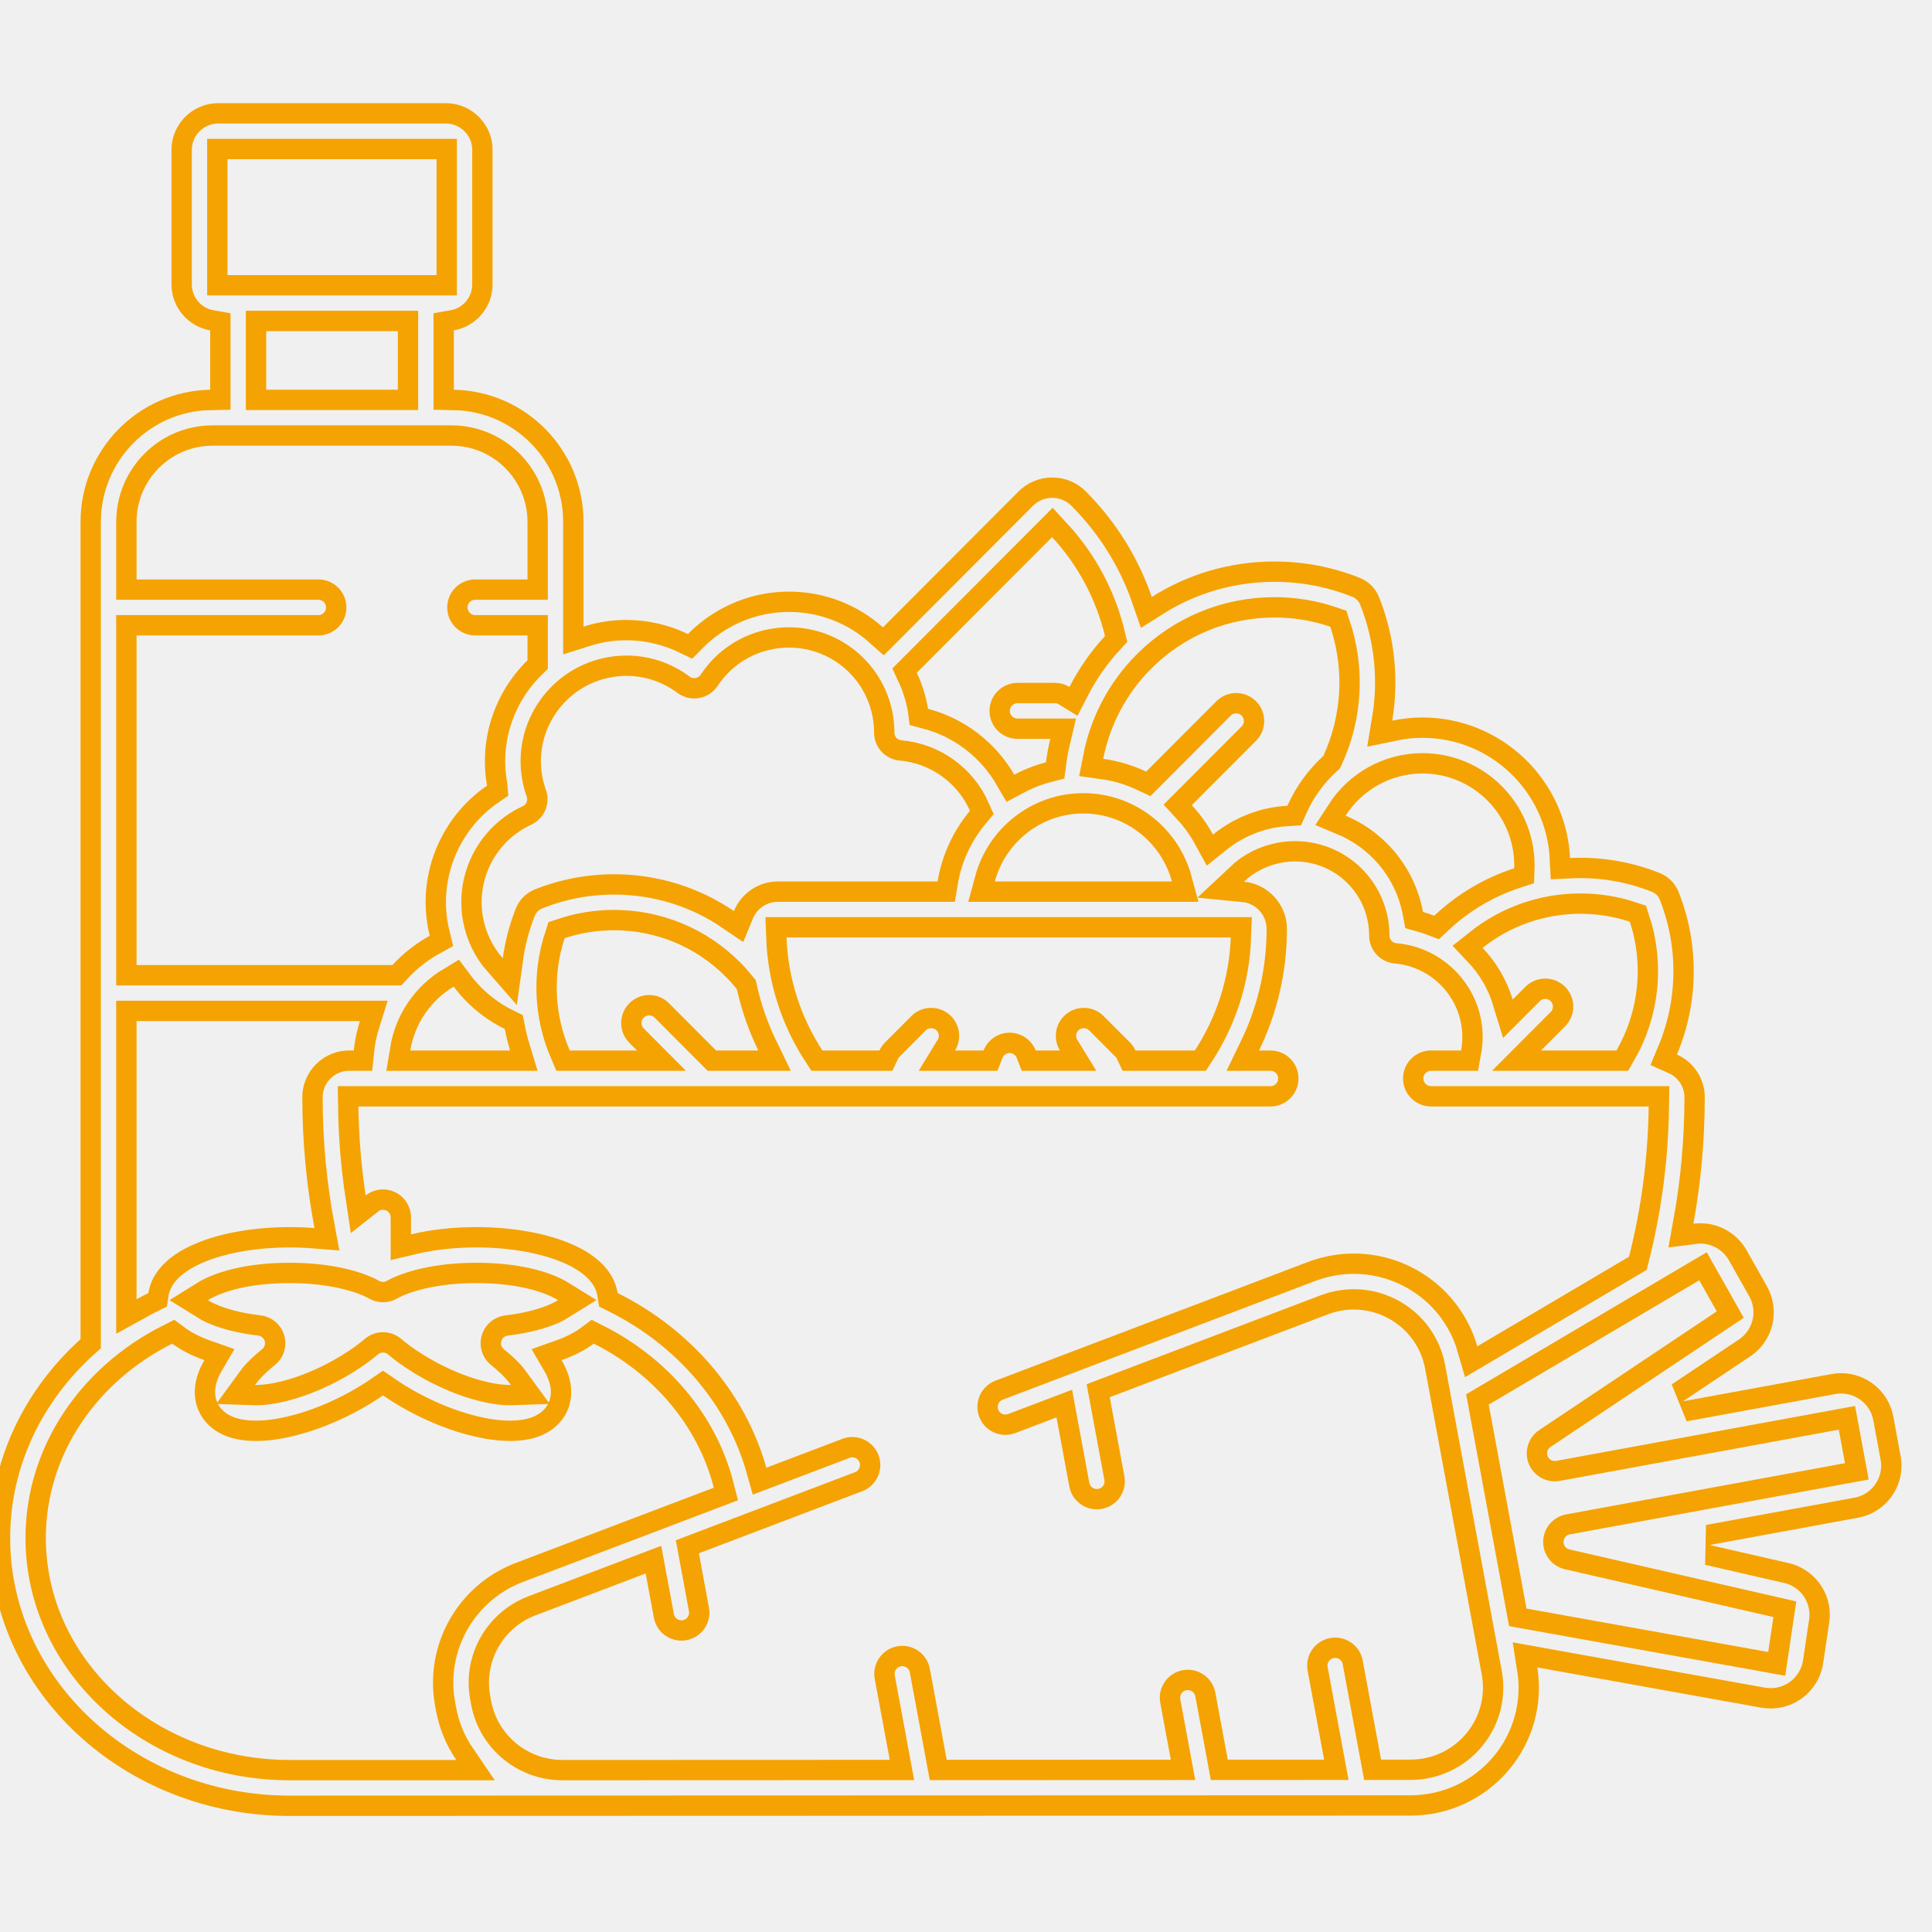
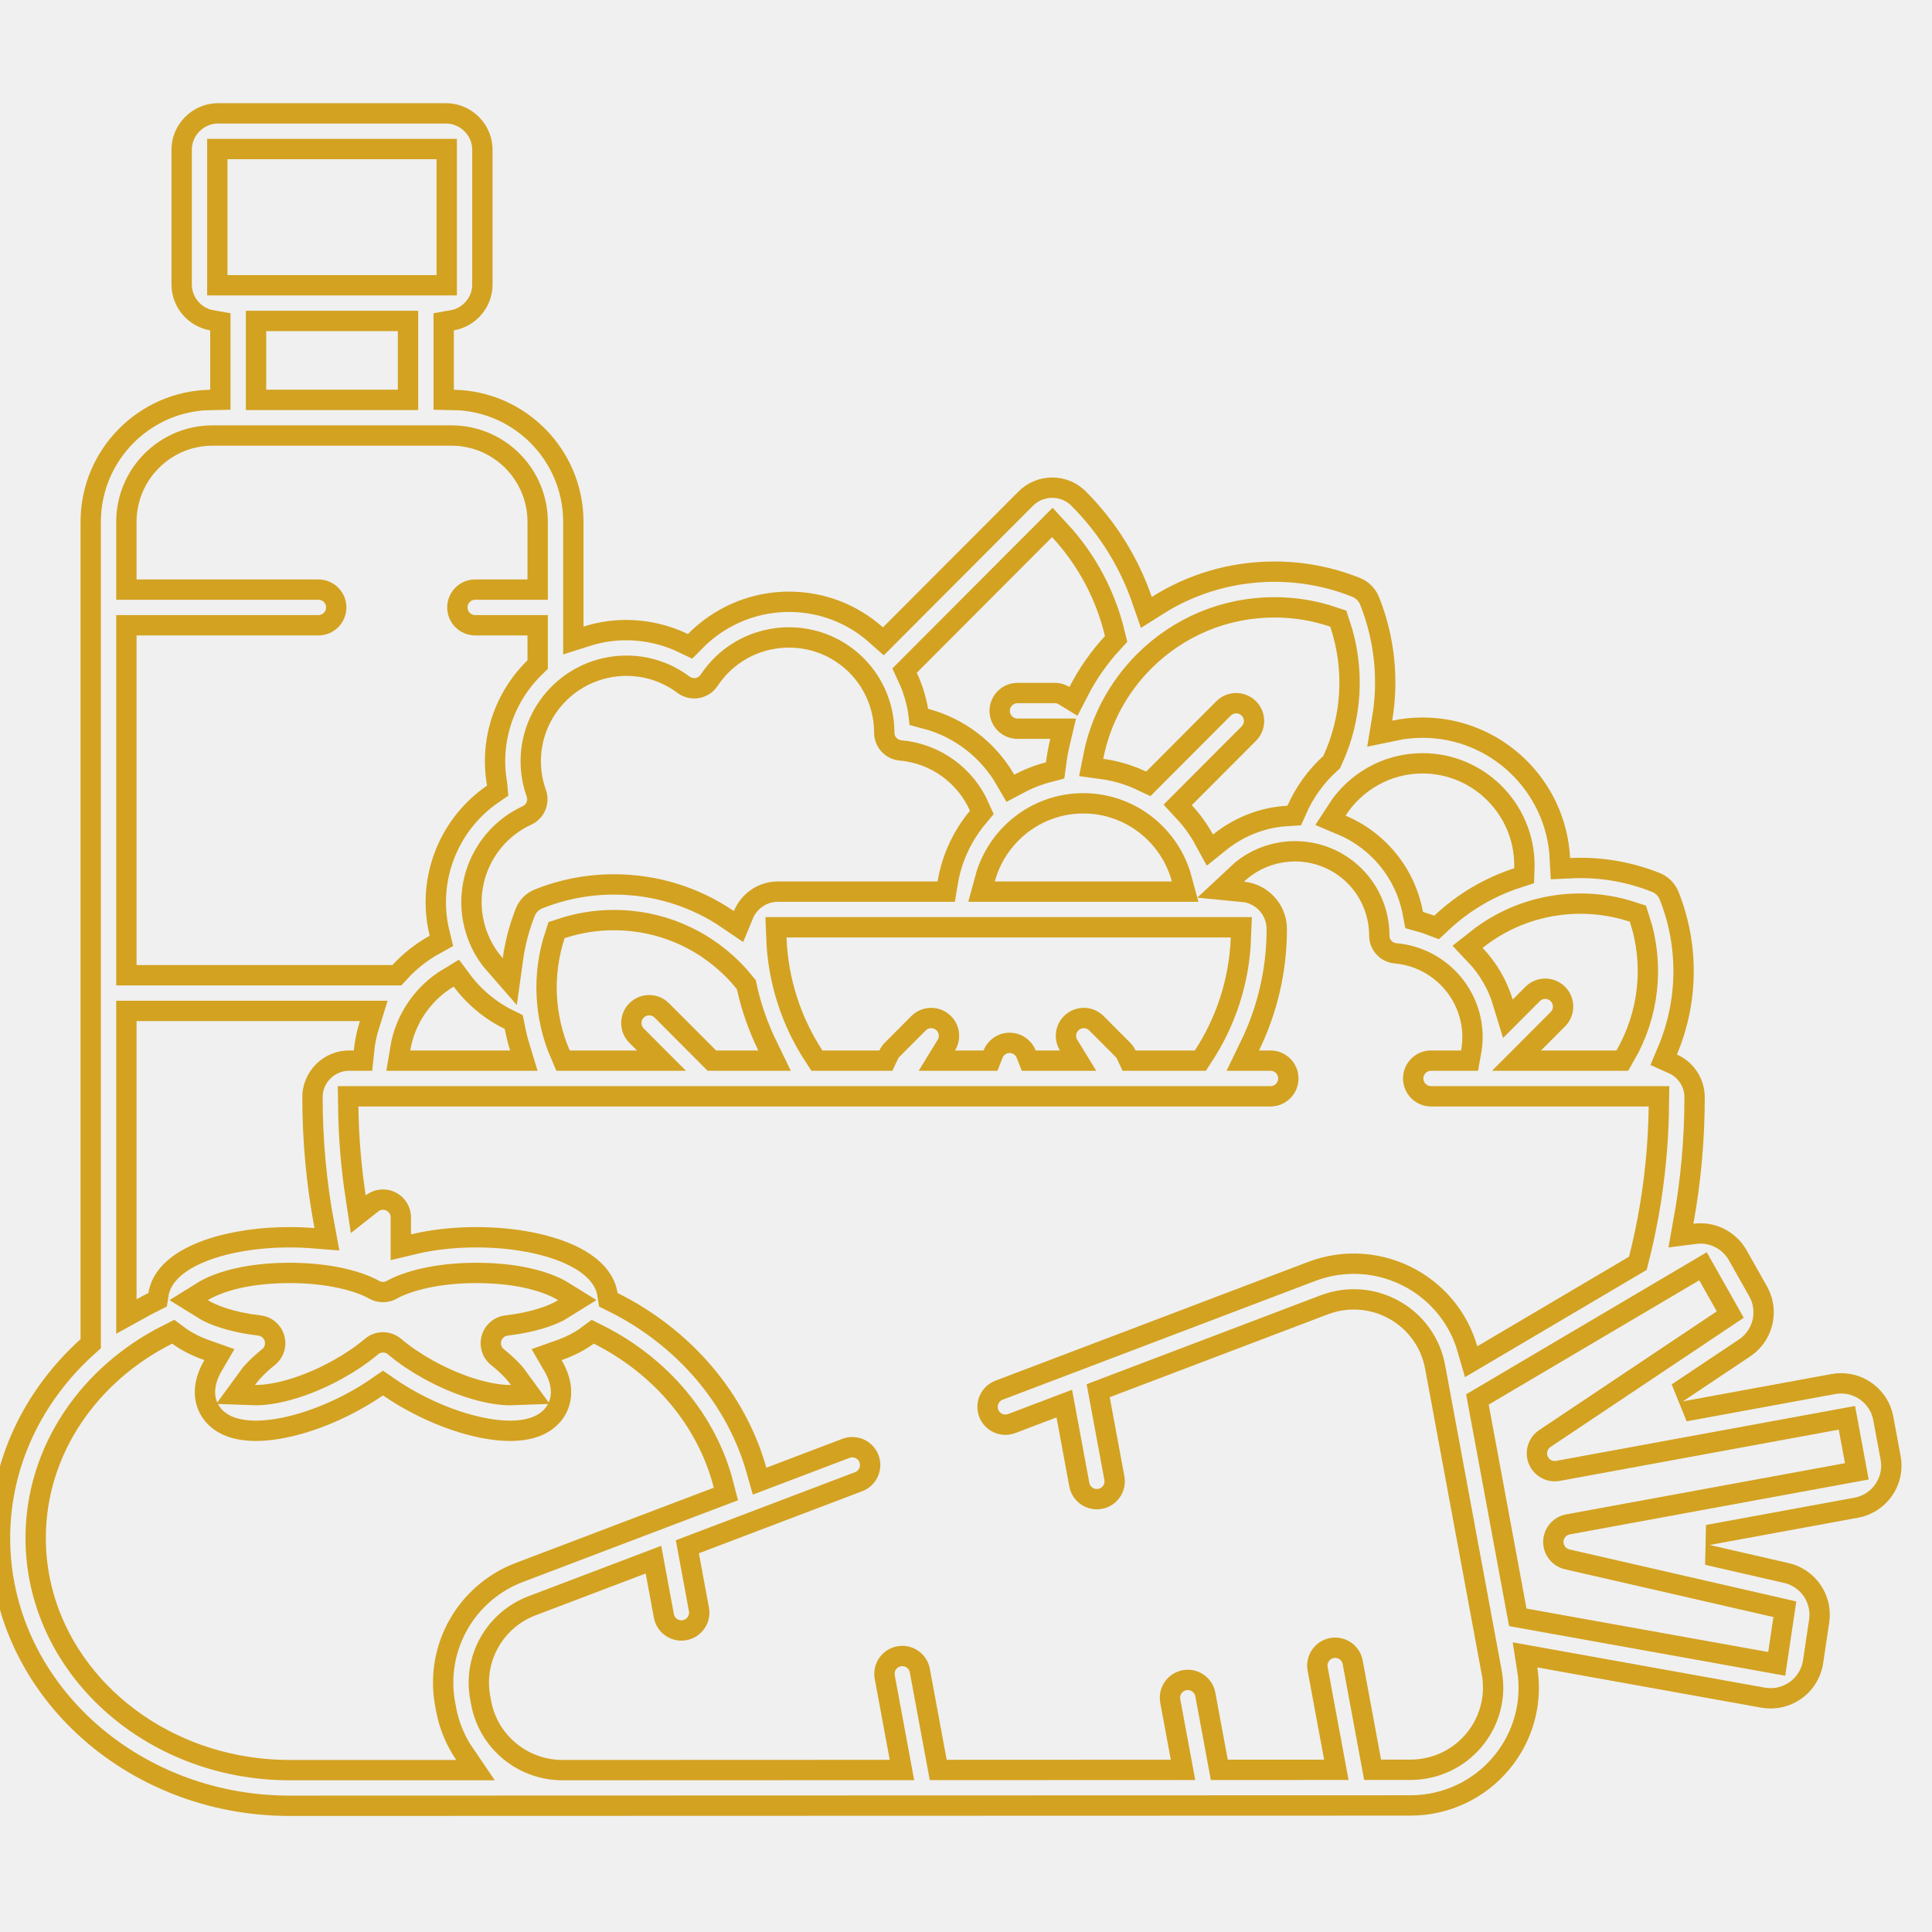
<svg xmlns="http://www.w3.org/2000/svg" width="190" height="190" viewBox="0 0 190 190" fill="none">
  <g clip-path="url(#clip0_856_1978)">
    <mask id="path-1-inside-1_856_1978" fill="white">
      <path d="M186.911 143.182L186.194 139.311C185.737 136.838 183.577 135.043 181.059 135.043C180.743 135.043 180.424 135.072 180.11 135.13L165.511 137.811L172.123 133.392C173.855 132.234 174.731 130.162 174.353 128.107C174.248 127.544 174.052 127.004 173.767 126.498L171.766 122.955C171.08 121.738 169.911 120.833 168.562 120.475C167.901 120.299 167.21 120.26 166.536 120.347C167.272 116.284 167.652 112.134 167.652 107.91C167.652 106.035 166.524 104.422 164.914 103.706C167.018 98.702 167.162 92.973 165.082 87.727C164.913 87.3 164.663 86.919 164.339 86.594C164.017 86.273 163.641 86.024 163.214 85.853C160.722 84.86 158.102 84.357 155.429 84.357C155.087 84.357 154.747 84.366 154.407 84.382C154.026 76.696 147.664 70.56 139.898 70.56C138.876 70.56 137.879 70.668 136.915 70.871C137.584 66.869 137.19 62.682 135.632 58.751C135.464 58.319 135.213 57.931 134.871 57.584C134.542 57.255 134.156 57.001 133.728 56.831C131.043 55.761 128.222 55.219 125.342 55.219C121.003 55.219 116.853 56.439 113.27 58.707C111.961 54.915 109.802 51.355 106.786 48.332C105.903 47.447 104.728 46.96 103.477 46.96C102.227 46.96 101.052 47.447 100.167 48.333L86.834 61.697C84.366 59.496 81.119 58.181 77.595 58.181C76.795 58.181 75.988 58.251 75.195 58.389C72.323 58.889 69.679 60.295 67.653 62.354C65.054 61.1 62.077 60.672 59.217 61.17C58.587 61.28 57.977 61.434 57.384 61.622V51.324C57.384 44.232 51.684 38.452 44.633 38.33V32.49C46.792 32.116 48.44 30.235 48.44 27.972V14.739C48.44 12.208 46.381 10.149 43.85 10.149H21.455C18.924 10.149 16.865 12.208 16.865 14.739V27.972C16.865 30.235 18.513 32.116 20.671 32.49V38.329C13.621 38.451 7.921 44.231 7.921 51.323V131.699C2.423 136.664 -1 143.592 -1 151.254C-1 166.326 12.228 178.587 28.488 178.587L138.712 178.555C142.474 178.554 146.012 176.9 148.419 174.019C150.763 171.215 151.759 167.572 151.185 163.979L173.201 167.936C173.506 167.99 173.818 168.018 174.127 168.018C175.225 168.018 176.277 167.681 177.168 167.045C178.313 166.226 179.088 164.96 179.295 163.571L179.891 159.57C179.977 158.997 179.968 158.419 179.863 157.854C179.484 155.808 177.926 154.184 175.894 153.719L168.134 151.939L182.719 149.259C184.094 149.007 185.288 148.234 186.079 147.085C186.87 145.938 187.165 144.552 186.911 143.182ZM155.429 89.864C157.087 89.864 158.717 90.127 160.284 90.644C161.684 94.909 161.16 99.508 158.967 103.308H151.549L153.916 100.935C154.99 99.859 154.988 98.115 153.911 97.041C152.834 95.966 151.09 95.968 150.017 97.045L148.764 98.3C148.177 96.367 147.152 94.636 145.804 93.216C148.538 91.046 151.893 89.864 155.429 89.864ZM139.898 76.067C144.872 76.067 148.918 80.125 148.918 85.113C148.918 85.206 148.914 85.297 148.911 85.389C146.008 86.333 143.332 87.91 141.05 90.052C140.687 89.914 140.319 89.786 139.941 89.682C139.135 85.33 136.202 81.842 132.328 80.212C133.936 77.721 136.726 76.067 139.898 76.067ZM125.341 60.727C127.212 60.727 129.05 61.029 130.821 61.628C132.245 65.861 131.954 70.407 130.14 74.346C128.649 75.704 127.439 77.368 126.612 79.237C126.121 79.266 125.629 79.32 125.143 79.405C122.985 79.78 120.973 80.717 119.289 82.074C118.715 81.024 118.012 80.055 117.206 79.183L123.521 72.853C124.596 71.777 124.593 70.033 123.516 68.959C122.44 67.885 120.696 67.886 119.622 68.963L112.719 75.882C111.406 75.261 109.986 74.829 108.495 74.627C109.139 71.341 110.734 68.244 113.2 65.771C116.446 62.518 120.758 60.727 125.341 60.727ZM104.239 103.308H101.852C101.45 102.285 100.456 101.56 99.29 101.56C98.124 101.56 97.13 102.285 96.728 103.308H93.92C94.572 102.246 94.441 100.839 93.52 99.92C92.443 98.846 90.7 98.848 89.625 99.924L87.03 102.526C86.796 102.759 86.617 103.025 86.485 103.308H80.88C78.781 100.087 77.5 96.284 77.348 92.194H121.038C120.887 96.284 119.606 100.087 117.506 103.308H111.674C111.542 103.025 111.362 102.759 111.129 102.525L108.534 99.924C107.459 98.848 105.716 98.845 104.64 99.92C103.719 100.838 103.587 102.246 104.239 103.308ZM97.834 86.686C98.872 82.839 102.382 80.001 106.54 80.001C110.699 80.001 114.209 82.84 115.247 86.686H97.834ZM103.466 52.824C106.085 55.655 107.817 59.016 108.667 62.549C107.261 64.077 106.093 65.766 105.171 67.562C104.753 67.306 104.263 67.156 103.737 67.156H100.067C98.546 67.156 97.313 68.389 97.313 69.91C97.313 71.43 98.546 72.663 100.067 72.663H103.286C103.105 73.424 102.965 74.194 102.863 74.969C101.769 75.256 100.725 75.665 99.747 76.186C97.912 73.018 94.872 70.657 91.271 69.71C91.27 69.703 91.268 69.695 91.267 69.687C91.051 68.441 90.674 67.259 90.161 66.16L103.466 52.824ZM53.684 77.674C53.522 77.222 53.4 76.759 53.319 76.294C52.529 71.74 55.599 67.39 60.161 66.596C60.642 66.512 61.13 66.469 61.613 66.469C63.427 66.469 65.161 67.048 66.626 68.143C67.233 68.596 67.999 68.779 68.746 68.65C69.492 68.52 70.151 68.089 70.57 67.458C71.863 65.508 73.841 64.214 76.139 63.814C76.622 63.73 77.112 63.688 77.595 63.688C81.675 63.688 85.143 66.607 85.84 70.629C85.92 71.09 85.961 71.57 85.962 72.057C85.964 73.482 87.055 74.671 88.475 74.795C91.554 75.066 94.175 77.004 95.39 79.733C93.763 81.686 92.635 84.069 92.207 86.686H76.502C74.549 86.686 72.874 87.892 72.175 89.598C68.72 87.244 64.648 85.977 60.38 85.977C57.707 85.977 55.088 86.48 52.594 87.473C52.171 87.642 51.792 87.891 51.47 88.213C51.143 88.54 50.893 88.923 50.728 89.343C50.094 90.942 49.672 92.585 49.443 94.238C48.456 93.115 47.761 91.718 47.489 90.15C46.841 86.413 48.797 82.693 52.244 81.102C53.54 80.504 54.164 79.016 53.684 77.674ZM61.893 102.555L62.644 103.308H56.03C54.545 99.863 54.32 95.942 55.525 92.264C57.095 91.746 58.724 91.484 60.38 91.484C64.53 91.484 68.433 93.106 71.371 96.05C71.762 96.442 72.126 96.853 72.468 97.277C72.934 99.389 73.651 101.408 74.575 103.308H70.425L65.792 98.664C64.718 97.588 62.974 97.585 61.898 98.66C60.821 99.735 60.819 101.478 61.893 102.555ZM50.165 103.308H40.348C40.785 100.64 42.39 98.367 44.617 97.025C45.936 98.792 47.657 100.22 49.64 101.188C49.78 101.902 49.952 102.611 50.165 103.308ZM22.373 15.657H42.932V27.054H22.373V15.657ZM39.126 32.562V38.324H26.18V32.562H39.126ZM13.429 62.491H31.312C32.834 62.491 34.066 61.258 34.066 59.737C34.066 58.217 32.834 56.983 31.312 56.983H13.429V51.323C13.429 47.192 16.779 43.832 20.898 43.832H44.408C48.526 43.832 51.876 47.192 51.876 51.323V56.983H46.734C45.213 56.983 43.98 58.217 43.98 59.737C43.98 61.258 45.213 62.491 46.734 62.491H51.876V64.936C48.721 68.029 47.082 72.566 47.892 77.232C47.893 77.242 47.895 77.251 47.896 77.261C43.478 80.292 41.124 85.681 42.062 91.09C42.117 91.406 42.185 91.717 42.26 92.024C40.884 92.783 39.649 93.762 38.59 94.909H13.429V62.491ZM13.429 100.416H35.392C35.099 101.344 34.893 102.31 34.793 103.308H34.328C31.794 103.308 29.731 105.372 29.731 107.909C29.731 112.282 30.138 116.574 30.925 120.774C30.134 120.711 29.323 120.677 28.497 120.677C25.167 120.677 21.994 121.205 19.563 122.165C15.845 123.633 14.818 125.717 14.593 127.16C14.199 127.356 13.812 127.563 13.429 127.775V100.416ZM48.301 134.247C49.293 135.04 49.899 135.715 50.25 136.201C50.217 136.202 50.183 136.202 50.148 136.202C48.589 136.202 45.789 135.574 42.604 133.811C41.418 133.154 40.326 132.412 39.445 131.665C38.417 130.795 36.911 130.796 35.884 131.666C35.003 132.413 33.911 133.155 32.726 133.81C29.541 135.574 26.741 136.202 25.182 136.202C25.147 136.202 25.112 136.202 25.079 136.201C25.43 135.715 26.036 135.04 27.028 134.246C27.895 133.552 28.261 132.405 27.955 131.338C27.649 130.27 26.731 129.49 25.628 129.361C22.941 129.046 21.241 128.362 20.445 127.864C21.442 127.243 23.963 126.184 28.498 126.184C32.255 126.184 35 126.974 36.317 127.714C37.154 128.184 38.175 128.184 39.013 127.714C40.331 126.975 43.076 126.185 46.833 126.185C51.368 126.185 53.888 127.244 54.885 127.864C54.09 128.363 52.39 129.046 49.702 129.361C48.598 129.491 47.681 130.27 47.375 131.338C47.068 132.406 47.433 133.553 48.301 134.247ZM42.792 167.766L42.887 168.276C43.214 170.045 43.905 171.668 44.87 173.08H28.488C15.265 173.08 4.508 163.289 4.508 151.254C4.508 143.03 9.534 135.856 16.935 132.137C17.785 132.771 18.845 133.318 20.102 133.76C19.603 134.611 19.256 135.527 19.174 136.482C19.065 137.752 19.454 138.957 20.269 139.878C21.346 141.094 22.999 141.71 25.182 141.71C28.092 141.71 31.909 140.558 35.394 138.629C36.196 138.185 36.955 137.716 37.665 137.227C38.375 137.716 39.133 138.185 39.936 138.63C43.421 140.558 47.238 141.71 50.148 141.71H50.148C52.331 141.71 53.984 141.094 55.06 139.878C55.876 138.958 56.265 137.752 56.156 136.482C56.074 135.527 55.727 134.611 55.228 133.76C56.485 133.318 57.545 132.771 58.395 132.137C64.265 135.087 68.638 140.209 70.198 146.306L50.72 153.705C45.019 155.871 41.685 161.784 42.792 167.766ZM144.192 170.488C142.834 172.114 140.836 173.047 138.71 173.047L135.819 173.048L134.013 163.298C133.736 161.802 132.3 160.813 130.804 161.091C129.308 161.368 128.32 162.805 128.597 164.301L130.218 173.05L120.742 173.054L119.521 166.46C119.244 164.965 117.808 163.977 116.312 164.254C114.817 164.531 113.829 165.968 114.105 167.463L115.141 173.056L93.101 173.065L91.442 164.11C91.164 162.614 89.728 161.626 88.232 161.904C86.737 162.18 85.749 163.618 86.026 165.113L87.499 173.067L55.318 173.079C55.317 173.079 55.316 173.079 55.315 173.079C51.874 173.079 48.925 170.637 48.301 167.272L48.207 166.761C47.584 163.4 49.464 160.074 52.675 158.853L63.499 154.742L64.305 159.094C64.551 160.419 65.708 161.346 67.01 161.346C67.176 161.346 67.345 161.331 67.515 161.3C69.01 161.022 69.998 159.586 69.72 158.09L68.732 152.754L84.798 146.65C86.219 146.11 86.934 144.52 86.394 143.098C85.854 141.676 84.262 140.961 82.842 141.501L75.366 144.341C73.269 136.916 67.88 130.713 60.735 127.159C60.511 125.717 59.483 123.633 55.766 122.165C53.336 121.205 50.162 120.676 46.832 120.676C44.54 120.676 42.351 120.929 40.419 121.39V119.727C40.419 118.206 39.186 116.973 37.665 116.973C37.022 116.973 36.432 117.195 35.964 117.564C35.529 114.692 35.286 111.774 35.246 108.815H124.945C126.466 108.815 127.699 107.582 127.699 106.061C127.699 104.54 126.466 103.307 124.945 103.307H123.818C125.572 99.696 126.562 95.646 126.562 91.367C126.562 88.937 124.703 86.936 122.334 86.708C123.366 85.736 124.653 85.08 126.088 84.83C126.508 84.757 126.935 84.72 127.356 84.72C130.912 84.72 133.933 87.263 134.54 90.767C134.61 91.173 134.646 91.591 134.647 92.012C134.648 93.438 135.739 94.627 137.16 94.751C140.451 95.04 143.143 97.516 143.708 100.77C143.857 101.636 143.839 102.49 143.689 103.307H140.734C139.213 103.307 137.98 104.54 137.98 106.061C137.98 107.582 139.213 108.815 140.734 108.815H162.138C162.07 113.867 161.419 118.801 160.205 123.589L145.281 132.399C144.368 129.223 142.246 126.528 139.323 124.892C136.044 123.057 132.148 122.77 128.634 124.105L97.897 135.782C96.475 136.322 95.76 137.913 96.3 139.335C96.84 140.757 98.433 141.47 99.852 140.931L103.902 139.393L105.159 146.181C105.405 147.507 106.562 148.434 107.864 148.434C108.03 148.434 108.199 148.419 108.369 148.387C109.864 148.111 110.852 146.674 110.575 145.178L109.135 137.405L130.59 129.255C132.578 128.5 134.78 128.662 136.633 129.699C138.483 130.734 139.764 132.518 140.149 134.594L145.721 164.672C146.105 166.746 145.548 168.866 144.192 170.488ZM154.018 148.932C152.733 149.168 151.791 150.274 151.762 151.58C151.734 152.886 152.627 154.033 153.9 154.325L174.403 159.027L173.891 162.464L150.122 158.192L146.406 138.132L167.11 125.91L168.834 128.964L151.372 140.637C150.286 141.363 149.859 142.752 150.35 143.962C150.841 145.172 152.115 145.872 153.4 145.635L180.831 140.597L181.442 143.894L154.018 148.932Z" />
    </mask>
-     <path d="M186.911 143.182L186.194 139.311C185.737 136.838 183.577 135.043 181.059 135.043C180.743 135.043 180.424 135.072 180.11 135.13L165.511 137.811L172.123 133.392C173.855 132.234 174.731 130.162 174.353 128.107C174.248 127.544 174.052 127.004 173.767 126.498L171.766 122.955C171.08 121.738 169.911 120.833 168.562 120.475C167.901 120.299 167.21 120.26 166.536 120.347C167.272 116.284 167.652 112.134 167.652 107.91C167.652 106.035 166.524 104.422 164.914 103.706C167.018 98.702 167.162 92.973 165.082 87.727C164.913 87.3 164.663 86.919 164.339 86.594C164.017 86.273 163.641 86.024 163.214 85.853C160.722 84.86 158.102 84.357 155.429 84.357C155.087 84.357 154.747 84.366 154.407 84.382C154.026 76.696 147.664 70.56 139.898 70.56C138.876 70.56 137.879 70.668 136.915 70.871C137.584 66.869 137.19 62.682 135.632 58.751C135.464 58.319 135.213 57.931 134.871 57.584C134.542 57.255 134.156 57.001 133.728 56.831C131.043 55.761 128.222 55.219 125.342 55.219C121.003 55.219 116.853 56.439 113.27 58.707C111.961 54.915 109.802 51.355 106.786 48.332C105.903 47.447 104.728 46.96 103.477 46.96C102.227 46.96 101.052 47.447 100.167 48.333L86.834 61.697C84.366 59.496 81.119 58.181 77.595 58.181C76.795 58.181 75.988 58.251 75.195 58.389C72.323 58.889 69.679 60.295 67.653 62.354C65.054 61.1 62.077 60.672 59.217 61.17C58.587 61.28 57.977 61.434 57.384 61.622V51.324C57.384 44.232 51.684 38.452 44.633 38.33V32.49C46.792 32.116 48.44 30.235 48.44 27.972V14.739C48.44 12.208 46.381 10.149 43.85 10.149H21.455C18.924 10.149 16.865 12.208 16.865 14.739V27.972C16.865 30.235 18.513 32.116 20.671 32.49V38.329C13.621 38.451 7.921 44.231 7.921 51.323V131.699C2.423 136.664 -1 143.592 -1 151.254C-1 166.326 12.228 178.587 28.488 178.587L138.712 178.555C142.474 178.554 146.012 176.9 148.419 174.019C150.763 171.215 151.759 167.572 151.185 163.979L173.201 167.936C173.506 167.99 173.818 168.018 174.127 168.018C175.225 168.018 176.277 167.681 177.168 167.045C178.313 166.226 179.088 164.96 179.295 163.571L179.891 159.57C179.977 158.997 179.968 158.419 179.863 157.854C179.484 155.808 177.926 154.184 175.894 153.719L168.134 151.939L182.719 149.259C184.094 149.007 185.288 148.234 186.079 147.085C186.87 145.938 187.165 144.552 186.911 143.182ZM155.429 89.864C157.087 89.864 158.717 90.127 160.284 90.644C161.684 94.909 161.16 99.508 158.967 103.308H151.549L153.916 100.935C154.99 99.859 154.988 98.115 153.911 97.041C152.834 95.966 151.09 95.968 150.017 97.045L148.764 98.3C148.177 96.367 147.152 94.636 145.804 93.216C148.538 91.046 151.893 89.864 155.429 89.864ZM139.898 76.067C144.872 76.067 148.918 80.125 148.918 85.113C148.918 85.206 148.914 85.297 148.911 85.389C146.008 86.333 143.332 87.91 141.05 90.052C140.687 89.914 140.319 89.786 139.941 89.682C139.135 85.33 136.202 81.842 132.328 80.212C133.936 77.721 136.726 76.067 139.898 76.067ZM125.341 60.727C127.212 60.727 129.05 61.029 130.821 61.628C132.245 65.861 131.954 70.407 130.14 74.346C128.649 75.704 127.439 77.368 126.612 79.237C126.121 79.266 125.629 79.32 125.143 79.405C122.985 79.78 120.973 80.717 119.289 82.074C118.715 81.024 118.012 80.055 117.206 79.183L123.521 72.853C124.596 71.777 124.593 70.033 123.516 68.959C122.44 67.885 120.696 67.886 119.622 68.963L112.719 75.882C111.406 75.261 109.986 74.829 108.495 74.627C109.139 71.341 110.734 68.244 113.2 65.771C116.446 62.518 120.758 60.727 125.341 60.727ZM104.239 103.308H101.852C101.45 102.285 100.456 101.56 99.29 101.56C98.124 101.56 97.13 102.285 96.728 103.308H93.92C94.572 102.246 94.441 100.839 93.52 99.92C92.443 98.846 90.7 98.848 89.625 99.924L87.03 102.526C86.796 102.759 86.617 103.025 86.485 103.308H80.88C78.781 100.087 77.5 96.284 77.348 92.194H121.038C120.887 96.284 119.606 100.087 117.506 103.308H111.674C111.542 103.025 111.362 102.759 111.129 102.525L108.534 99.924C107.459 98.848 105.716 98.845 104.64 99.92C103.719 100.838 103.587 102.246 104.239 103.308ZM97.834 86.686C98.872 82.839 102.382 80.001 106.54 80.001C110.699 80.001 114.209 82.84 115.247 86.686H97.834ZM103.466 52.824C106.085 55.655 107.817 59.016 108.667 62.549C107.261 64.077 106.093 65.766 105.171 67.562C104.753 67.306 104.263 67.156 103.737 67.156H100.067C98.546 67.156 97.313 68.389 97.313 69.91C97.313 71.43 98.546 72.663 100.067 72.663H103.286C103.105 73.424 102.965 74.194 102.863 74.969C101.769 75.256 100.725 75.665 99.747 76.186C97.912 73.018 94.872 70.657 91.271 69.71C91.27 69.703 91.268 69.695 91.267 69.687C91.051 68.441 90.674 67.259 90.161 66.16L103.466 52.824ZM53.684 77.674C53.522 77.222 53.4 76.759 53.319 76.294C52.529 71.74 55.599 67.39 60.161 66.596C60.642 66.512 61.13 66.469 61.613 66.469C63.427 66.469 65.161 67.048 66.626 68.143C67.233 68.596 67.999 68.779 68.746 68.65C69.492 68.52 70.151 68.089 70.57 67.458C71.863 65.508 73.841 64.214 76.139 63.814C76.622 63.73 77.112 63.688 77.595 63.688C81.675 63.688 85.143 66.607 85.84 70.629C85.92 71.09 85.961 71.57 85.962 72.057C85.964 73.482 87.055 74.671 88.475 74.795C91.554 75.066 94.175 77.004 95.39 79.733C93.763 81.686 92.635 84.069 92.207 86.686H76.502C74.549 86.686 72.874 87.892 72.175 89.598C68.72 87.244 64.648 85.977 60.38 85.977C57.707 85.977 55.088 86.48 52.594 87.473C52.171 87.642 51.792 87.891 51.47 88.213C51.143 88.54 50.893 88.923 50.728 89.343C50.094 90.942 49.672 92.585 49.443 94.238C48.456 93.115 47.761 91.718 47.489 90.15C46.841 86.413 48.797 82.693 52.244 81.102C53.54 80.504 54.164 79.016 53.684 77.674ZM61.893 102.555L62.644 103.308H56.03C54.545 99.863 54.32 95.942 55.525 92.264C57.095 91.746 58.724 91.484 60.38 91.484C64.53 91.484 68.433 93.106 71.371 96.05C71.762 96.442 72.126 96.853 72.468 97.277C72.934 99.389 73.651 101.408 74.575 103.308H70.425L65.792 98.664C64.718 97.588 62.974 97.585 61.898 98.66C60.821 99.735 60.819 101.478 61.893 102.555ZM50.165 103.308H40.348C40.785 100.64 42.39 98.367 44.617 97.025C45.936 98.792 47.657 100.22 49.64 101.188C49.78 101.902 49.952 102.611 50.165 103.308ZM22.373 15.657H42.932V27.054H22.373V15.657ZM39.126 32.562V38.324H26.18V32.562H39.126ZM13.429 62.491H31.312C32.834 62.491 34.066 61.258 34.066 59.737C34.066 58.217 32.834 56.983 31.312 56.983H13.429V51.323C13.429 47.192 16.779 43.832 20.898 43.832H44.408C48.526 43.832 51.876 47.192 51.876 51.323V56.983H46.734C45.213 56.983 43.98 58.217 43.98 59.737C43.98 61.258 45.213 62.491 46.734 62.491H51.876V64.936C48.721 68.029 47.082 72.566 47.892 77.232C47.893 77.242 47.895 77.251 47.896 77.261C43.478 80.292 41.124 85.681 42.062 91.09C42.117 91.406 42.185 91.717 42.26 92.024C40.884 92.783 39.649 93.762 38.59 94.909H13.429V62.491ZM13.429 100.416H35.392C35.099 101.344 34.893 102.31 34.793 103.308H34.328C31.794 103.308 29.731 105.372 29.731 107.909C29.731 112.282 30.138 116.574 30.925 120.774C30.134 120.711 29.323 120.677 28.497 120.677C25.167 120.677 21.994 121.205 19.563 122.165C15.845 123.633 14.818 125.717 14.593 127.16C14.199 127.356 13.812 127.563 13.429 127.775V100.416ZM48.301 134.247C49.293 135.04 49.899 135.715 50.25 136.201C50.217 136.202 50.183 136.202 50.148 136.202C48.589 136.202 45.789 135.574 42.604 133.811C41.418 133.154 40.326 132.412 39.445 131.665C38.417 130.795 36.911 130.796 35.884 131.666C35.003 132.413 33.911 133.155 32.726 133.81C29.541 135.574 26.741 136.202 25.182 136.202C25.147 136.202 25.112 136.202 25.079 136.201C25.43 135.715 26.036 135.04 27.028 134.246C27.895 133.552 28.261 132.405 27.955 131.338C27.649 130.27 26.731 129.49 25.628 129.361C22.941 129.046 21.241 128.362 20.445 127.864C21.442 127.243 23.963 126.184 28.498 126.184C32.255 126.184 35 126.974 36.317 127.714C37.154 128.184 38.175 128.184 39.013 127.714C40.331 126.975 43.076 126.185 46.833 126.185C51.368 126.185 53.888 127.244 54.885 127.864C54.09 128.363 52.39 129.046 49.702 129.361C48.598 129.491 47.681 130.27 47.375 131.338C47.068 132.406 47.433 133.553 48.301 134.247ZM42.792 167.766L42.887 168.276C43.214 170.045 43.905 171.668 44.87 173.08H28.488C15.265 173.08 4.508 163.289 4.508 151.254C4.508 143.03 9.534 135.856 16.935 132.137C17.785 132.771 18.845 133.318 20.102 133.76C19.603 134.611 19.256 135.527 19.174 136.482C19.065 137.752 19.454 138.957 20.269 139.878C21.346 141.094 22.999 141.71 25.182 141.71C28.092 141.71 31.909 140.558 35.394 138.629C36.196 138.185 36.955 137.716 37.665 137.227C38.375 137.716 39.133 138.185 39.936 138.63C43.421 140.558 47.238 141.71 50.148 141.71H50.148C52.331 141.71 53.984 141.094 55.06 139.878C55.876 138.958 56.265 137.752 56.156 136.482C56.074 135.527 55.727 134.611 55.228 133.76C56.485 133.318 57.545 132.771 58.395 132.137C64.265 135.087 68.638 140.209 70.198 146.306L50.72 153.705C45.019 155.871 41.685 161.784 42.792 167.766ZM144.192 170.488C142.834 172.114 140.836 173.047 138.71 173.047L135.819 173.048L134.013 163.298C133.736 161.802 132.3 160.813 130.804 161.091C129.308 161.368 128.32 162.805 128.597 164.301L130.218 173.05L120.742 173.054L119.521 166.46C119.244 164.965 117.808 163.977 116.312 164.254C114.817 164.531 113.829 165.968 114.105 167.463L115.141 173.056L93.101 173.065L91.442 164.11C91.164 162.614 89.728 161.626 88.232 161.904C86.737 162.18 85.749 163.618 86.026 165.113L87.499 173.067L55.318 173.079C55.317 173.079 55.316 173.079 55.315 173.079C51.874 173.079 48.925 170.637 48.301 167.272L48.207 166.761C47.584 163.4 49.464 160.074 52.675 158.853L63.499 154.742L64.305 159.094C64.551 160.419 65.708 161.346 67.01 161.346C67.176 161.346 67.345 161.331 67.515 161.3C69.01 161.022 69.998 159.586 69.72 158.09L68.732 152.754L84.798 146.65C86.219 146.11 86.934 144.52 86.394 143.098C85.854 141.676 84.262 140.961 82.842 141.501L75.366 144.341C73.269 136.916 67.88 130.713 60.735 127.159C60.511 125.717 59.483 123.633 55.766 122.165C53.336 121.205 50.162 120.676 46.832 120.676C44.54 120.676 42.351 120.929 40.419 121.39V119.727C40.419 118.206 39.186 116.973 37.665 116.973C37.022 116.973 36.432 117.195 35.964 117.564C35.529 114.692 35.286 111.774 35.246 108.815H124.945C126.466 108.815 127.699 107.582 127.699 106.061C127.699 104.54 126.466 103.307 124.945 103.307H123.818C125.572 99.696 126.562 95.646 126.562 91.367C126.562 88.937 124.703 86.936 122.334 86.708C123.366 85.736 124.653 85.08 126.088 84.83C126.508 84.757 126.935 84.72 127.356 84.72C130.912 84.72 133.933 87.263 134.54 90.767C134.61 91.173 134.646 91.591 134.647 92.012C134.648 93.438 135.739 94.627 137.16 94.751C140.451 95.04 143.143 97.516 143.708 100.77C143.857 101.636 143.839 102.49 143.689 103.307H140.734C139.213 103.307 137.98 104.54 137.98 106.061C137.98 107.582 139.213 108.815 140.734 108.815H162.138C162.07 113.867 161.419 118.801 160.205 123.589L145.281 132.399C144.368 129.223 142.246 126.528 139.323 124.892C136.044 123.057 132.148 122.77 128.634 124.105L97.897 135.782C96.475 136.322 95.76 137.913 96.3 139.335C96.84 140.757 98.433 141.47 99.852 140.931L103.902 139.393L105.159 146.181C105.405 147.507 106.562 148.434 107.864 148.434C108.03 148.434 108.199 148.419 108.369 148.387C109.864 148.111 110.852 146.674 110.575 145.178L109.135 137.405L130.59 129.255C132.578 128.5 134.78 128.662 136.633 129.699C138.483 130.734 139.764 132.518 140.149 134.594L145.721 164.672C146.105 166.746 145.548 168.866 144.192 170.488ZM154.018 148.932C152.733 149.168 151.791 150.274 151.762 151.58C151.734 152.886 152.627 154.033 153.9 154.325L174.403 159.027L173.891 162.464L150.122 158.192L146.406 138.132L167.11 125.91L168.834 128.964L151.372 140.637C150.286 141.363 149.859 142.752 150.35 143.962C150.841 145.172 152.115 145.872 153.4 145.635L180.831 140.597L181.442 143.894L154.018 148.932Z" stroke="#f5a302" stroke-width="4" mask="url(#path-1-inside-1_856_1978)" />
+     <path d="M186.911 143.182L186.194 139.311C185.737 136.838 183.577 135.043 181.059 135.043C180.743 135.043 180.424 135.072 180.11 135.13L165.511 137.811L172.123 133.392C173.855 132.234 174.731 130.162 174.353 128.107C174.248 127.544 174.052 127.004 173.767 126.498L171.766 122.955C171.08 121.738 169.911 120.833 168.562 120.475C167.901 120.299 167.21 120.26 166.536 120.347C167.272 116.284 167.652 112.134 167.652 107.91C167.652 106.035 166.524 104.422 164.914 103.706C167.018 98.702 167.162 92.973 165.082 87.727C164.913 87.3 164.663 86.919 164.339 86.594C164.017 86.273 163.641 86.024 163.214 85.853C160.722 84.86 158.102 84.357 155.429 84.357C155.087 84.357 154.747 84.366 154.407 84.382C154.026 76.696 147.664 70.56 139.898 70.56C138.876 70.56 137.879 70.668 136.915 70.871C137.584 66.869 137.19 62.682 135.632 58.751C135.464 58.319 135.213 57.931 134.871 57.584C134.542 57.255 134.156 57.001 133.728 56.831C131.043 55.761 128.222 55.219 125.342 55.219C121.003 55.219 116.853 56.439 113.27 58.707C111.961 54.915 109.802 51.355 106.786 48.332C105.903 47.447 104.728 46.96 103.477 46.96C102.227 46.96 101.052 47.447 100.167 48.333L86.834 61.697C84.366 59.496 81.119 58.181 77.595 58.181C76.795 58.181 75.988 58.251 75.195 58.389C72.323 58.889 69.679 60.295 67.653 62.354C65.054 61.1 62.077 60.672 59.217 61.17C58.587 61.28 57.977 61.434 57.384 61.622V51.324C57.384 44.232 51.684 38.452 44.633 38.33V32.49C46.792 32.116 48.44 30.235 48.44 27.972V14.739C48.44 12.208 46.381 10.149 43.85 10.149H21.455C18.924 10.149 16.865 12.208 16.865 14.739V27.972C16.865 30.235 18.513 32.116 20.671 32.49V38.329C13.621 38.451 7.921 44.231 7.921 51.323V131.699C2.423 136.664 -1 143.592 -1 151.254C-1 166.326 12.228 178.587 28.488 178.587L138.712 178.555C142.474 178.554 146.012 176.9 148.419 174.019C150.763 171.215 151.759 167.572 151.185 163.979L173.201 167.936C173.506 167.99 173.818 168.018 174.127 168.018C175.225 168.018 176.277 167.681 177.168 167.045C178.313 166.226 179.088 164.96 179.295 163.571L179.891 159.57C179.977 158.997 179.968 158.419 179.863 157.854C179.484 155.808 177.926 154.184 175.894 153.719L168.134 151.939L182.719 149.259C184.094 149.007 185.288 148.234 186.079 147.085C186.87 145.938 187.165 144.552 186.911 143.182ZM155.429 89.864C157.087 89.864 158.717 90.127 160.284 90.644C161.684 94.909 161.16 99.508 158.967 103.308H151.549L153.916 100.935C154.99 99.859 154.988 98.115 153.911 97.041C152.834 95.966 151.09 95.968 150.017 97.045L148.764 98.3C148.177 96.367 147.152 94.636 145.804 93.216C148.538 91.046 151.893 89.864 155.429 89.864ZM139.898 76.067C144.872 76.067 148.918 80.125 148.918 85.113C148.918 85.206 148.914 85.297 148.911 85.389C146.008 86.333 143.332 87.91 141.05 90.052C140.687 89.914 140.319 89.786 139.941 89.682C139.135 85.33 136.202 81.842 132.328 80.212C133.936 77.721 136.726 76.067 139.898 76.067ZM125.341 60.727C127.212 60.727 129.05 61.029 130.821 61.628C132.245 65.861 131.954 70.407 130.14 74.346C128.649 75.704 127.439 77.368 126.612 79.237C126.121 79.266 125.629 79.32 125.143 79.405C122.985 79.78 120.973 80.717 119.289 82.074C118.715 81.024 118.012 80.055 117.206 79.183L123.521 72.853C124.596 71.777 124.593 70.033 123.516 68.959C122.44 67.885 120.696 67.886 119.622 68.963L112.719 75.882C111.406 75.261 109.986 74.829 108.495 74.627C109.139 71.341 110.734 68.244 113.2 65.771C116.446 62.518 120.758 60.727 125.341 60.727ZM104.239 103.308H101.852C101.45 102.285 100.456 101.56 99.29 101.56C98.124 101.56 97.13 102.285 96.728 103.308H93.92C94.572 102.246 94.441 100.839 93.52 99.92C92.443 98.846 90.7 98.848 89.625 99.924L87.03 102.526C86.796 102.759 86.617 103.025 86.485 103.308H80.88C78.781 100.087 77.5 96.284 77.348 92.194H121.038C120.887 96.284 119.606 100.087 117.506 103.308H111.674C111.542 103.025 111.362 102.759 111.129 102.525L108.534 99.924C107.459 98.848 105.716 98.845 104.64 99.92C103.719 100.838 103.587 102.246 104.239 103.308ZM97.834 86.686C98.872 82.839 102.382 80.001 106.54 80.001C110.699 80.001 114.209 82.84 115.247 86.686H97.834ZM103.466 52.824C106.085 55.655 107.817 59.016 108.667 62.549C107.261 64.077 106.093 65.766 105.171 67.562C104.753 67.306 104.263 67.156 103.737 67.156H100.067C98.546 67.156 97.313 68.389 97.313 69.91C97.313 71.43 98.546 72.663 100.067 72.663H103.286C103.105 73.424 102.965 74.194 102.863 74.969C101.769 75.256 100.725 75.665 99.747 76.186C97.912 73.018 94.872 70.657 91.271 69.71C91.27 69.703 91.268 69.695 91.267 69.687C91.051 68.441 90.674 67.259 90.161 66.16L103.466 52.824ZM53.684 77.674C53.522 77.222 53.4 76.759 53.319 76.294C52.529 71.74 55.599 67.39 60.161 66.596C60.642 66.512 61.13 66.469 61.613 66.469C63.427 66.469 65.161 67.048 66.626 68.143C67.233 68.596 67.999 68.779 68.746 68.65C69.492 68.52 70.151 68.089 70.57 67.458C71.863 65.508 73.841 64.214 76.139 63.814C76.622 63.73 77.112 63.688 77.595 63.688C81.675 63.688 85.143 66.607 85.84 70.629C85.92 71.09 85.961 71.57 85.962 72.057C85.964 73.482 87.055 74.671 88.475 74.795C91.554 75.066 94.175 77.004 95.39 79.733C93.763 81.686 92.635 84.069 92.207 86.686H76.502C74.549 86.686 72.874 87.892 72.175 89.598C68.72 87.244 64.648 85.977 60.38 85.977C57.707 85.977 55.088 86.48 52.594 87.473C52.171 87.642 51.792 87.891 51.47 88.213C51.143 88.54 50.893 88.923 50.728 89.343C50.094 90.942 49.672 92.585 49.443 94.238C48.456 93.115 47.761 91.718 47.489 90.15C46.841 86.413 48.797 82.693 52.244 81.102C53.54 80.504 54.164 79.016 53.684 77.674ZM61.893 102.555L62.644 103.308H56.03C54.545 99.863 54.32 95.942 55.525 92.264C57.095 91.746 58.724 91.484 60.38 91.484C64.53 91.484 68.433 93.106 71.371 96.05C71.762 96.442 72.126 96.853 72.468 97.277C72.934 99.389 73.651 101.408 74.575 103.308H70.425L65.792 98.664C64.718 97.588 62.974 97.585 61.898 98.66C60.821 99.735 60.819 101.478 61.893 102.555ZM50.165 103.308H40.348C40.785 100.64 42.39 98.367 44.617 97.025C45.936 98.792 47.657 100.22 49.64 101.188C49.78 101.902 49.952 102.611 50.165 103.308ZM22.373 15.657H42.932V27.054H22.373V15.657ZM39.126 32.562V38.324H26.18V32.562H39.126ZM13.429 62.491H31.312C32.834 62.491 34.066 61.258 34.066 59.737C34.066 58.217 32.834 56.983 31.312 56.983H13.429V51.323C13.429 47.192 16.779 43.832 20.898 43.832H44.408C48.526 43.832 51.876 47.192 51.876 51.323V56.983H46.734C45.213 56.983 43.98 58.217 43.98 59.737C43.98 61.258 45.213 62.491 46.734 62.491H51.876V64.936C48.721 68.029 47.082 72.566 47.892 77.232C47.893 77.242 47.895 77.251 47.896 77.261C43.478 80.292 41.124 85.681 42.062 91.09C42.117 91.406 42.185 91.717 42.26 92.024C40.884 92.783 39.649 93.762 38.59 94.909H13.429V62.491ZM13.429 100.416H35.392C35.099 101.344 34.893 102.31 34.793 103.308H34.328C31.794 103.308 29.731 105.372 29.731 107.909C29.731 112.282 30.138 116.574 30.925 120.774C30.134 120.711 29.323 120.677 28.497 120.677C25.167 120.677 21.994 121.205 19.563 122.165C15.845 123.633 14.818 125.717 14.593 127.16C14.199 127.356 13.812 127.563 13.429 127.775V100.416ZM48.301 134.247C49.293 135.04 49.899 135.715 50.25 136.201C50.217 136.202 50.183 136.202 50.148 136.202C48.589 136.202 45.789 135.574 42.604 133.811C41.418 133.154 40.326 132.412 39.445 131.665C38.417 130.795 36.911 130.796 35.884 131.666C35.003 132.413 33.911 133.155 32.726 133.81C29.541 135.574 26.741 136.202 25.182 136.202C25.147 136.202 25.112 136.202 25.079 136.201C25.43 135.715 26.036 135.04 27.028 134.246C27.895 133.552 28.261 132.405 27.955 131.338C27.649 130.27 26.731 129.49 25.628 129.361C22.941 129.046 21.241 128.362 20.445 127.864C21.442 127.243 23.963 126.184 28.498 126.184C32.255 126.184 35 126.974 36.317 127.714C37.154 128.184 38.175 128.184 39.013 127.714C40.331 126.975 43.076 126.185 46.833 126.185C51.368 126.185 53.888 127.244 54.885 127.864C54.09 128.363 52.39 129.046 49.702 129.361C48.598 129.491 47.681 130.27 47.375 131.338C47.068 132.406 47.433 133.553 48.301 134.247ZM42.792 167.766L42.887 168.276C43.214 170.045 43.905 171.668 44.87 173.08H28.488C15.265 173.08 4.508 163.289 4.508 151.254C4.508 143.03 9.534 135.856 16.935 132.137C17.785 132.771 18.845 133.318 20.102 133.76C19.603 134.611 19.256 135.527 19.174 136.482C19.065 137.752 19.454 138.957 20.269 139.878C21.346 141.094 22.999 141.71 25.182 141.71C28.092 141.71 31.909 140.558 35.394 138.629C36.196 138.185 36.955 137.716 37.665 137.227C38.375 137.716 39.133 138.185 39.936 138.63C43.421 140.558 47.238 141.71 50.148 141.71H50.148C52.331 141.71 53.984 141.094 55.06 139.878C55.876 138.958 56.265 137.752 56.156 136.482C56.074 135.527 55.727 134.611 55.228 133.76C56.485 133.318 57.545 132.771 58.395 132.137C64.265 135.087 68.638 140.209 70.198 146.306L50.72 153.705C45.019 155.871 41.685 161.784 42.792 167.766ZM144.192 170.488C142.834 172.114 140.836 173.047 138.71 173.047L135.819 173.048L134.013 163.298C133.736 161.802 132.3 160.813 130.804 161.091C129.308 161.368 128.32 162.805 128.597 164.301L130.218 173.05L120.742 173.054L119.521 166.46C119.244 164.965 117.808 163.977 116.312 164.254C114.817 164.531 113.829 165.968 114.105 167.463L115.141 173.056L93.101 173.065L91.442 164.11C91.164 162.614 89.728 161.626 88.232 161.904C86.737 162.18 85.749 163.618 86.026 165.113L87.499 173.067L55.318 173.079C55.317 173.079 55.316 173.079 55.315 173.079C51.874 173.079 48.925 170.637 48.301 167.272L48.207 166.761C47.584 163.4 49.464 160.074 52.675 158.853L63.499 154.742L64.305 159.094C64.551 160.419 65.708 161.346 67.01 161.346C67.176 161.346 67.345 161.331 67.515 161.3C69.01 161.022 69.998 159.586 69.72 158.09L68.732 152.754L84.798 146.65C86.219 146.11 86.934 144.52 86.394 143.098C85.854 141.676 84.262 140.961 82.842 141.501L75.366 144.341C73.269 136.916 67.88 130.713 60.735 127.159C60.511 125.717 59.483 123.633 55.766 122.165C53.336 121.205 50.162 120.676 46.832 120.676C44.54 120.676 42.351 120.929 40.419 121.39V119.727C40.419 118.206 39.186 116.973 37.665 116.973C37.022 116.973 36.432 117.195 35.964 117.564C35.529 114.692 35.286 111.774 35.246 108.815H124.945C126.466 108.815 127.699 107.582 127.699 106.061C127.699 104.54 126.466 103.307 124.945 103.307H123.818C125.572 99.696 126.562 95.646 126.562 91.367C126.562 88.937 124.703 86.936 122.334 86.708C123.366 85.736 124.653 85.08 126.088 84.83C126.508 84.757 126.935 84.72 127.356 84.72C130.912 84.72 133.933 87.263 134.54 90.767C134.61 91.173 134.646 91.591 134.647 92.012C134.648 93.438 135.739 94.627 137.16 94.751C140.451 95.04 143.143 97.516 143.708 100.77C143.857 101.636 143.839 102.49 143.689 103.307H140.734C139.213 103.307 137.98 104.54 137.98 106.061C137.98 107.582 139.213 108.815 140.734 108.815H162.138C162.07 113.867 161.419 118.801 160.205 123.589L145.281 132.399C144.368 129.223 142.246 126.528 139.323 124.892C136.044 123.057 132.148 122.77 128.634 124.105L97.897 135.782C96.475 136.322 95.76 137.913 96.3 139.335C96.84 140.757 98.433 141.47 99.852 140.931L103.902 139.393L105.159 146.181C105.405 147.507 106.562 148.434 107.864 148.434C108.03 148.434 108.199 148.419 108.369 148.387C109.864 148.111 110.852 146.674 110.575 145.178L109.135 137.405L130.59 129.255C132.578 128.5 134.78 128.662 136.633 129.699C138.483 130.734 139.764 132.518 140.149 134.594L145.721 164.672C146.105 166.746 145.548 168.866 144.192 170.488ZM154.018 148.932C152.733 149.168 151.791 150.274 151.762 151.58C151.734 152.886 152.627 154.033 153.9 154.325L174.403 159.027L173.891 162.464L150.122 158.192L146.406 138.132L167.11 125.91L168.834 128.964L151.372 140.637C150.286 141.363 149.859 142.752 150.35 143.962C150.841 145.172 152.115 145.872 153.4 145.635L180.831 140.597L181.442 143.894L154.018 148.932Z" stroke="#d3a221" stroke-width="4" mask="url(#path-1-inside-1_856_1978)" />
  </g>
  <defs>
    <clipPath id="clip0_856_1978">
      <rect width="190" height="190" fill="white" />
    </clipPath>
  </defs>
</svg>
